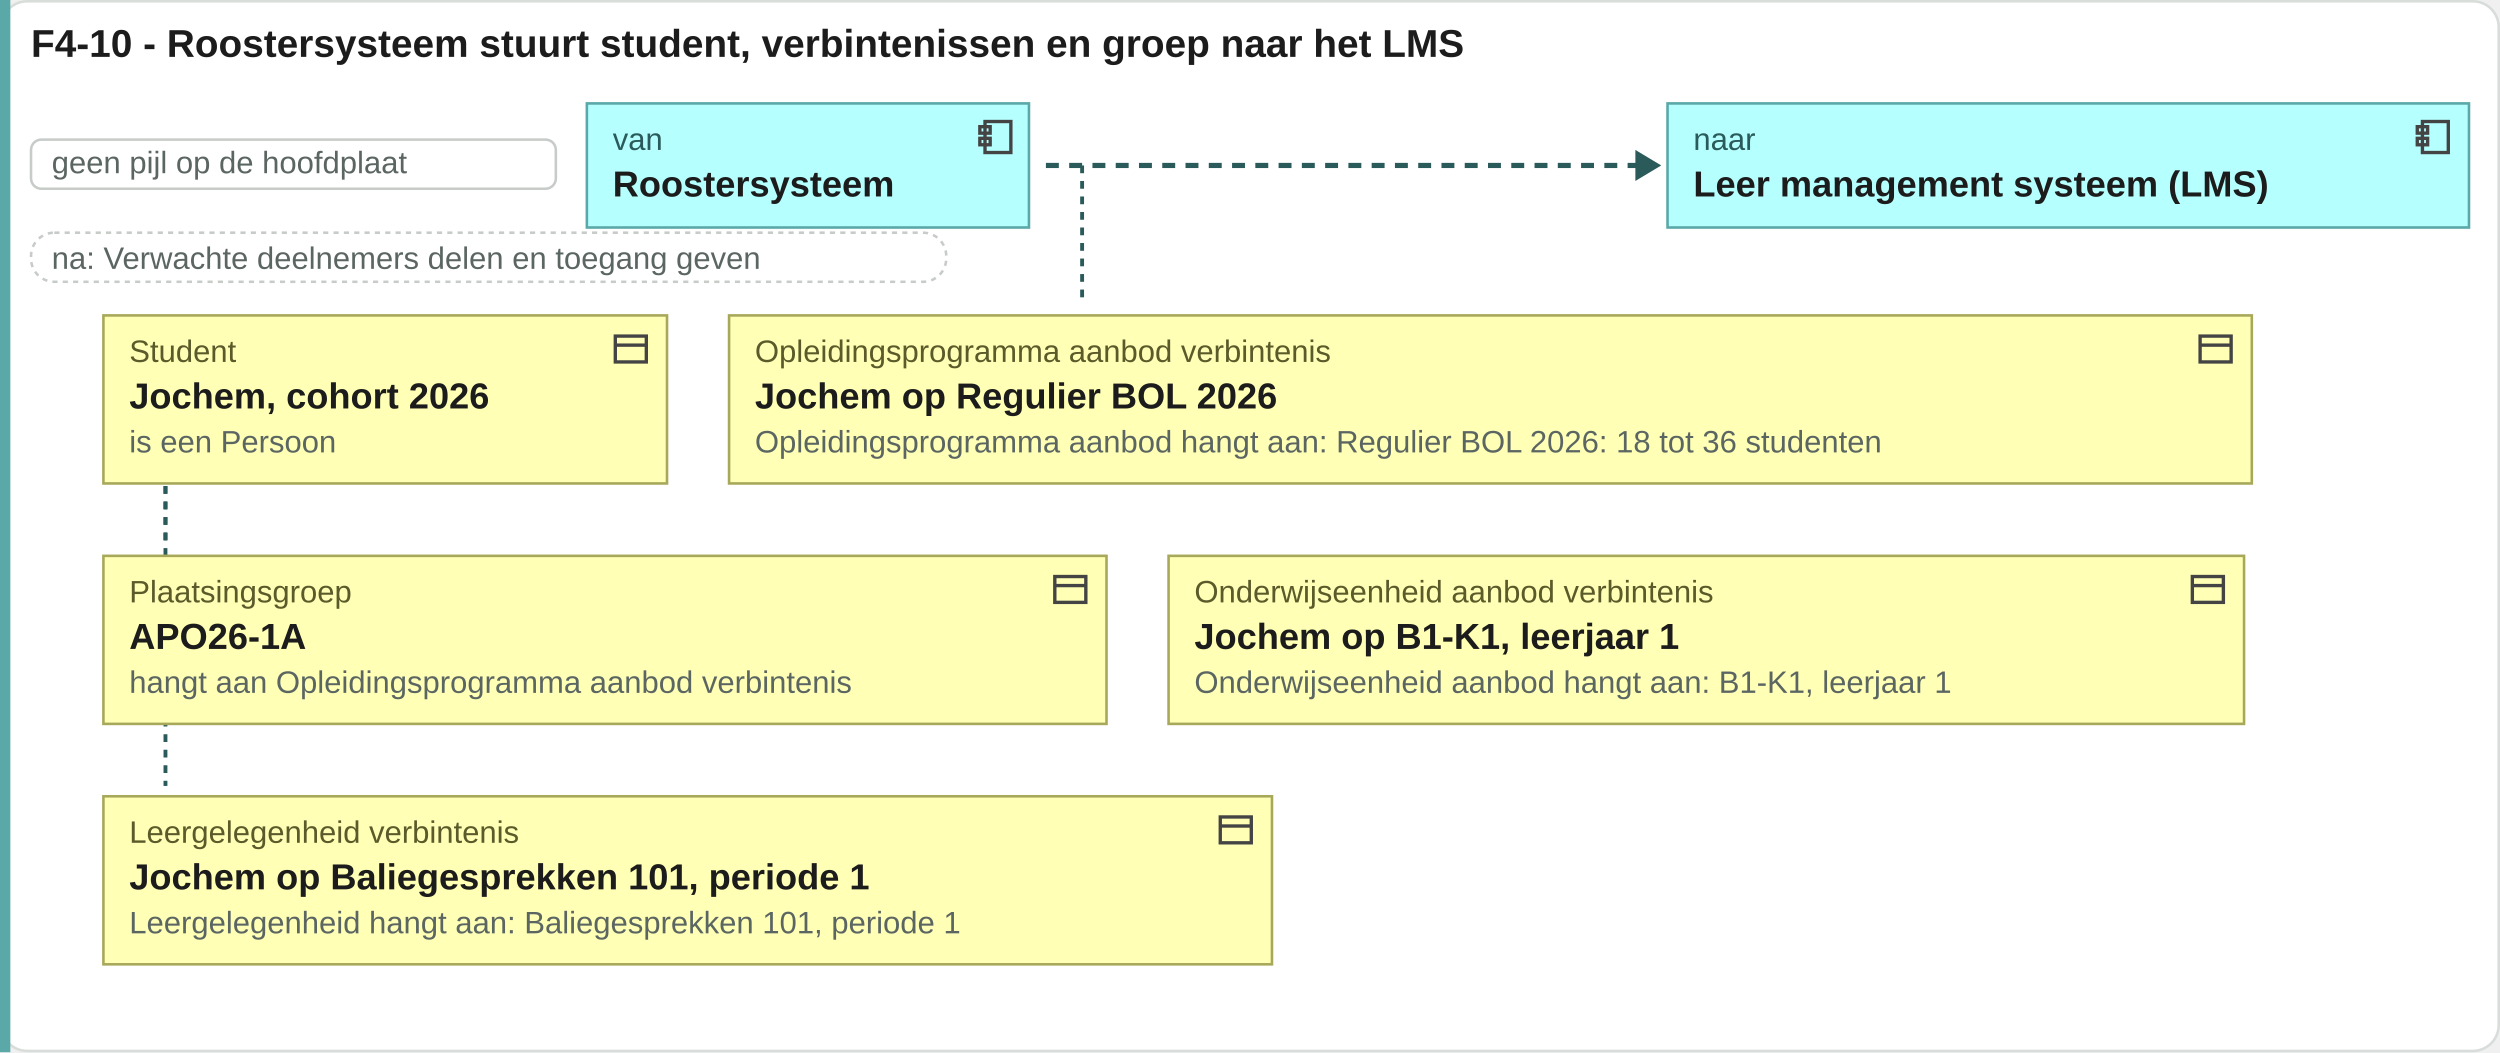
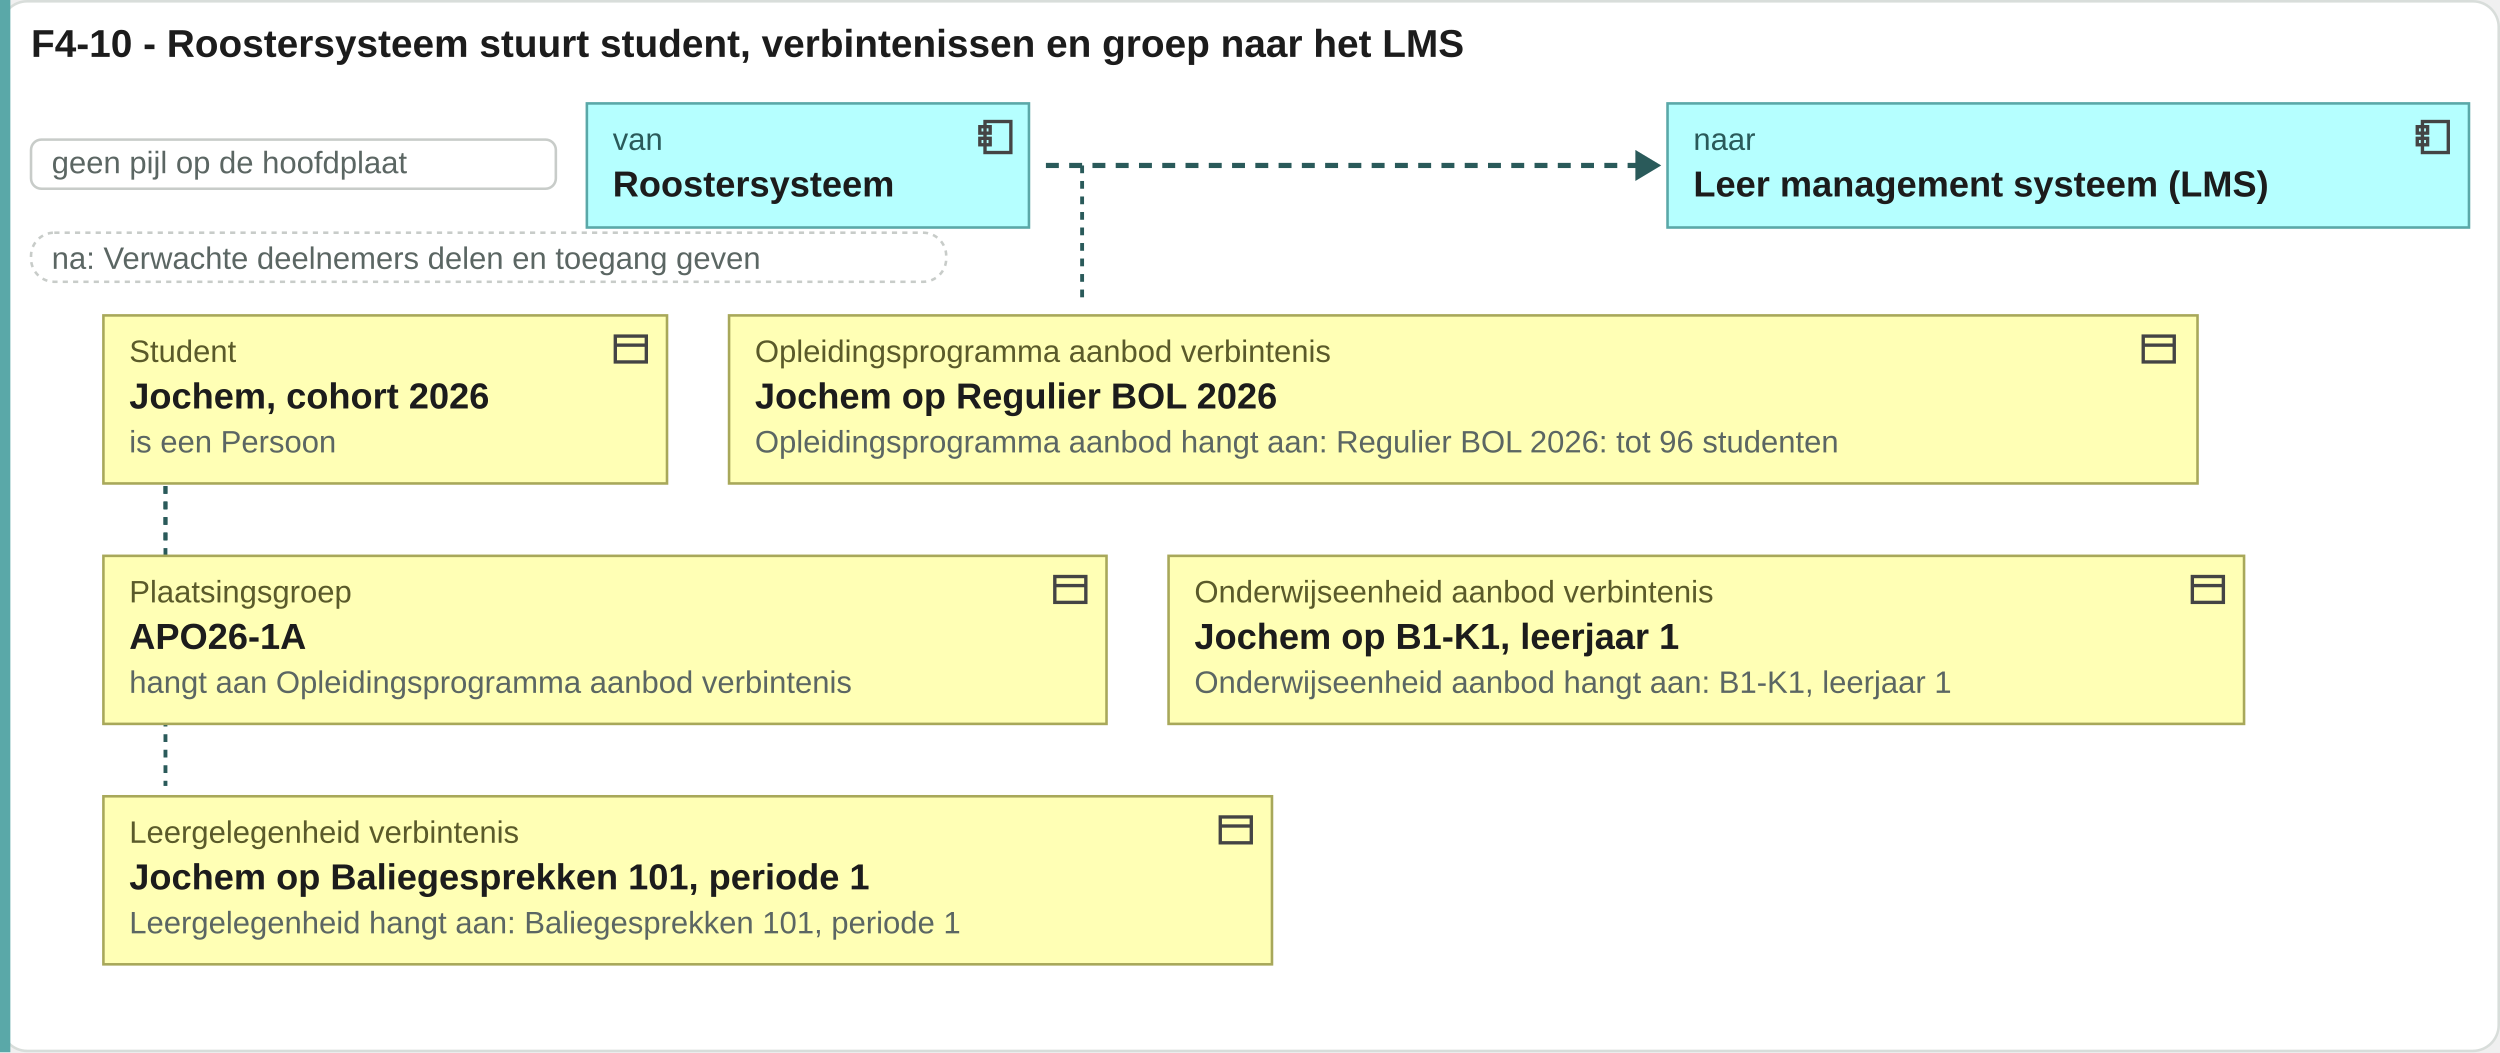
<svg xmlns="http://www.w3.org/2000/svg" viewBox="0 0 967 407" width="967" height="407">
  <rect x="0.5" y="0.5" width="966" height="406" rx="10" fill="#ffffff" stroke="#d8ddda" />
  <text x="12" y="22" font-family="Arial, Helvetica, sans-serif" font-size="15" font-weight="bold" fill="#1c1c1c" text-anchor="start">F4-10 - Roostersysteem stuurt student, verbintenissen en groep naar het LMS</text>
  <rect x="0" y="0" width="4" height="407" fill="#5aa8a8" />
  <rect x="12" y="54" width="203" height="19" rx="4" fill="#ffffff" stroke="#c8ccc9" />
  <text x="20" y="67" font-family="Arial, Helvetica, sans-serif" font-size="12" fill="#5b6663" text-anchor="start">geen pijl op de hoofdplaat</text>
  <rect x="227" y="40" width="171" height="48" rx="0" fill="#b5ffff" stroke="#5aa8a8" />
  <g transform="translate(377,45)" fill="none" stroke="#444" stroke-width="1.3">
    <rect x="4" y="2" width="10" height="12" />
    <rect x="2" y="4" width="4" height="2.5" />
    <rect x="2" y="8.5" width="4" height="2.5" />
  </g>
  <text x="237" y="58" font-family="Arial, Helvetica, sans-serif" font-size="12" fill="#2a5a5a" text-anchor="start">van</text>
  <text x="237" y="76" font-family="Arial, Helvetica, sans-serif" font-size="14" font-weight="bold" fill="#1c1c1c" text-anchor="start">Roostersysteem</text>
  <path d="M404.56 64H634.56" stroke="#2a5a5a" stroke-width="2" stroke-dasharray="5 4" />
  <path d="M632.56 58l10 6-10 6z" fill="#2a5a5a" />
  <rect x="645" y="40" width="310" height="48" rx="0" fill="#b5ffff" stroke="#5aa8a8" />
  <g transform="translate(933,45)" fill="none" stroke="#444" stroke-width="1.3">
    <rect x="4" y="2" width="10" height="12" />
    <rect x="2" y="4" width="4" height="2.5" />
    <rect x="2" y="8.5" width="4" height="2.5" />
  </g>
  <text x="655" y="58" font-family="Arial, Helvetica, sans-serif" font-size="12" fill="#2a5a5a" text-anchor="start">naar</text>
  <text x="655" y="76" font-family="Arial, Helvetica, sans-serif" font-size="14" font-weight="bold" fill="#1c1c1c" text-anchor="start">Leer management systeem (LMS)</text>
  <rect x="12" y="90" width="354" height="19" rx="9" fill="#ffffff" stroke="#c8ccc9" stroke-dasharray="2 2" />
  <text x="20" y="104" font-family="Arial, Helvetica, sans-serif" font-size="12" fill="#5b6663" text-anchor="start">na: Verwachte deelnemers delen en toegang geven</text>
  <path d="M418.56 64V118" stroke="#2a5a5a" stroke-width="1.5" stroke-dasharray="3 3" />
  <path d="M64 122V211" stroke="#2a5a5a" stroke-width="1.5" stroke-dasharray="3 3" />
  <path d="M64 122V304" stroke="#2a5a5a" stroke-width="1.5" stroke-dasharray="3 3" />
  <rect x="40" y="122" width="218" height="65" rx="0" fill="#ffffb5" stroke="#a8a85a" />
  <g transform="translate(236,127)" fill="none" stroke="#444" stroke-width="1.3">
    <rect x="2" y="3" width="12" height="10" />
    <path d="M2 6.5h12" />
  </g>
  <text x="50" y="140" font-family="Arial, Helvetica, sans-serif" font-size="12" fill="#5a5a2a" text-anchor="start">Student</text>
  <text x="50" y="158" font-family="Arial, Helvetica, sans-serif" font-size="14" font-weight="bold" fill="#1c1c1c" text-anchor="start">Jochem, cohort 2026</text>
  <text x="50" y="175" font-family="Arial, Helvetica, sans-serif" font-size="12" fill="#5b6663" text-anchor="start">is een Persoon</text>
-   <rect x="282" y="122" width="589" height="65" rx="0" fill="#ffffb5" stroke="#a8a85a" />
-   <g transform="translate(849,127)" fill="none" stroke="#444" stroke-width="1.3">
+   <rect x="282" y="122" width="568" height="65" rx="0" fill="#ffffb5" stroke="#a8a85a" />
+   <g transform="translate(827,127)" fill="none" stroke="#444" stroke-width="1.3">
    <rect x="2" y="3" width="12" height="10" />
    <path d="M2 6.5h12" />
  </g>
  <text x="292" y="140" font-family="Arial, Helvetica, sans-serif" font-size="12" fill="#5a5a2a" text-anchor="start">Opleidingsprogramma aanbod verbintenis</text>
  <text x="292" y="158" font-family="Arial, Helvetica, sans-serif" font-size="14" font-weight="bold" fill="#1c1c1c" text-anchor="start">Jochem op Regulier BOL 2026</text>
-   <text x="292" y="175" font-family="Arial, Helvetica, sans-serif" font-size="12" fill="#5b6663" text-anchor="start">Opleidingsprogramma aanbod hangt aan: Regulier BOL 2026: 18 tot 36 studenten</text>
+   <text x="292" y="175" font-family="Arial, Helvetica, sans-serif" font-size="12" fill="#5b6663" text-anchor="start">Opleidingsprogramma aanbod hangt aan: Regulier BOL 2026: tot 96 studenten</text>
  <rect x="40" y="215" width="388" height="65" rx="0" fill="#ffffb5" stroke="#a8a85a" />
  <g transform="translate(406,220)" fill="none" stroke="#444" stroke-width="1.3">
    <rect x="2" y="3" width="12" height="10" />
    <path d="M2 6.5h12" />
  </g>
  <text x="50" y="233" font-family="Arial, Helvetica, sans-serif" font-size="12" fill="#5a5a2a" text-anchor="start">Plaatsingsgroep</text>
  <text x="50" y="251" font-family="Arial, Helvetica, sans-serif" font-size="14" font-weight="bold" fill="#1c1c1c" text-anchor="start">APO26-1A</text>
  <text x="50" y="268" font-family="Arial, Helvetica, sans-serif" font-size="12" fill="#5b6663" text-anchor="start">hangt aan Opleidingsprogramma aanbod verbintenis</text>
  <rect x="452" y="215" width="416" height="65" rx="0" fill="#ffffb5" stroke="#a8a85a" />
  <g transform="translate(846,220)" fill="none" stroke="#444" stroke-width="1.3">
    <rect x="2" y="3" width="12" height="10" />
    <path d="M2 6.5h12" />
  </g>
  <text x="462" y="233" font-family="Arial, Helvetica, sans-serif" font-size="12" fill="#5a5a2a" text-anchor="start">Onderwijseenheid aanbod verbintenis</text>
  <text x="462" y="251" font-family="Arial, Helvetica, sans-serif" font-size="14" font-weight="bold" fill="#1c1c1c" text-anchor="start">Jochem op B1-K1, leerjaar 1</text>
  <text x="462" y="268" font-family="Arial, Helvetica, sans-serif" font-size="12" fill="#5b6663" text-anchor="start">Onderwijseenheid aanbod hangt aan: B1-K1, leerjaar 1</text>
  <rect x="40" y="308" width="452" height="65" rx="0" fill="#ffffb5" stroke="#a8a85a" />
  <g transform="translate(470,313)" fill="none" stroke="#444" stroke-width="1.3">
    <rect x="2" y="3" width="12" height="10" />
    <path d="M2 6.5h12" />
  </g>
  <text x="50" y="326" font-family="Arial, Helvetica, sans-serif" font-size="12" fill="#5a5a2a" text-anchor="start">Leergelegenheid verbintenis</text>
  <text x="50" y="344" font-family="Arial, Helvetica, sans-serif" font-size="14" font-weight="bold" fill="#1c1c1c" text-anchor="start">Jochem op Baliegesprekken 101, periode 1</text>
  <text x="50" y="361" font-family="Arial, Helvetica, sans-serif" font-size="12" fill="#5b6663" text-anchor="start">Leergelegenheid hangt aan: Baliegesprekken 101, periode 1</text>
</svg>
